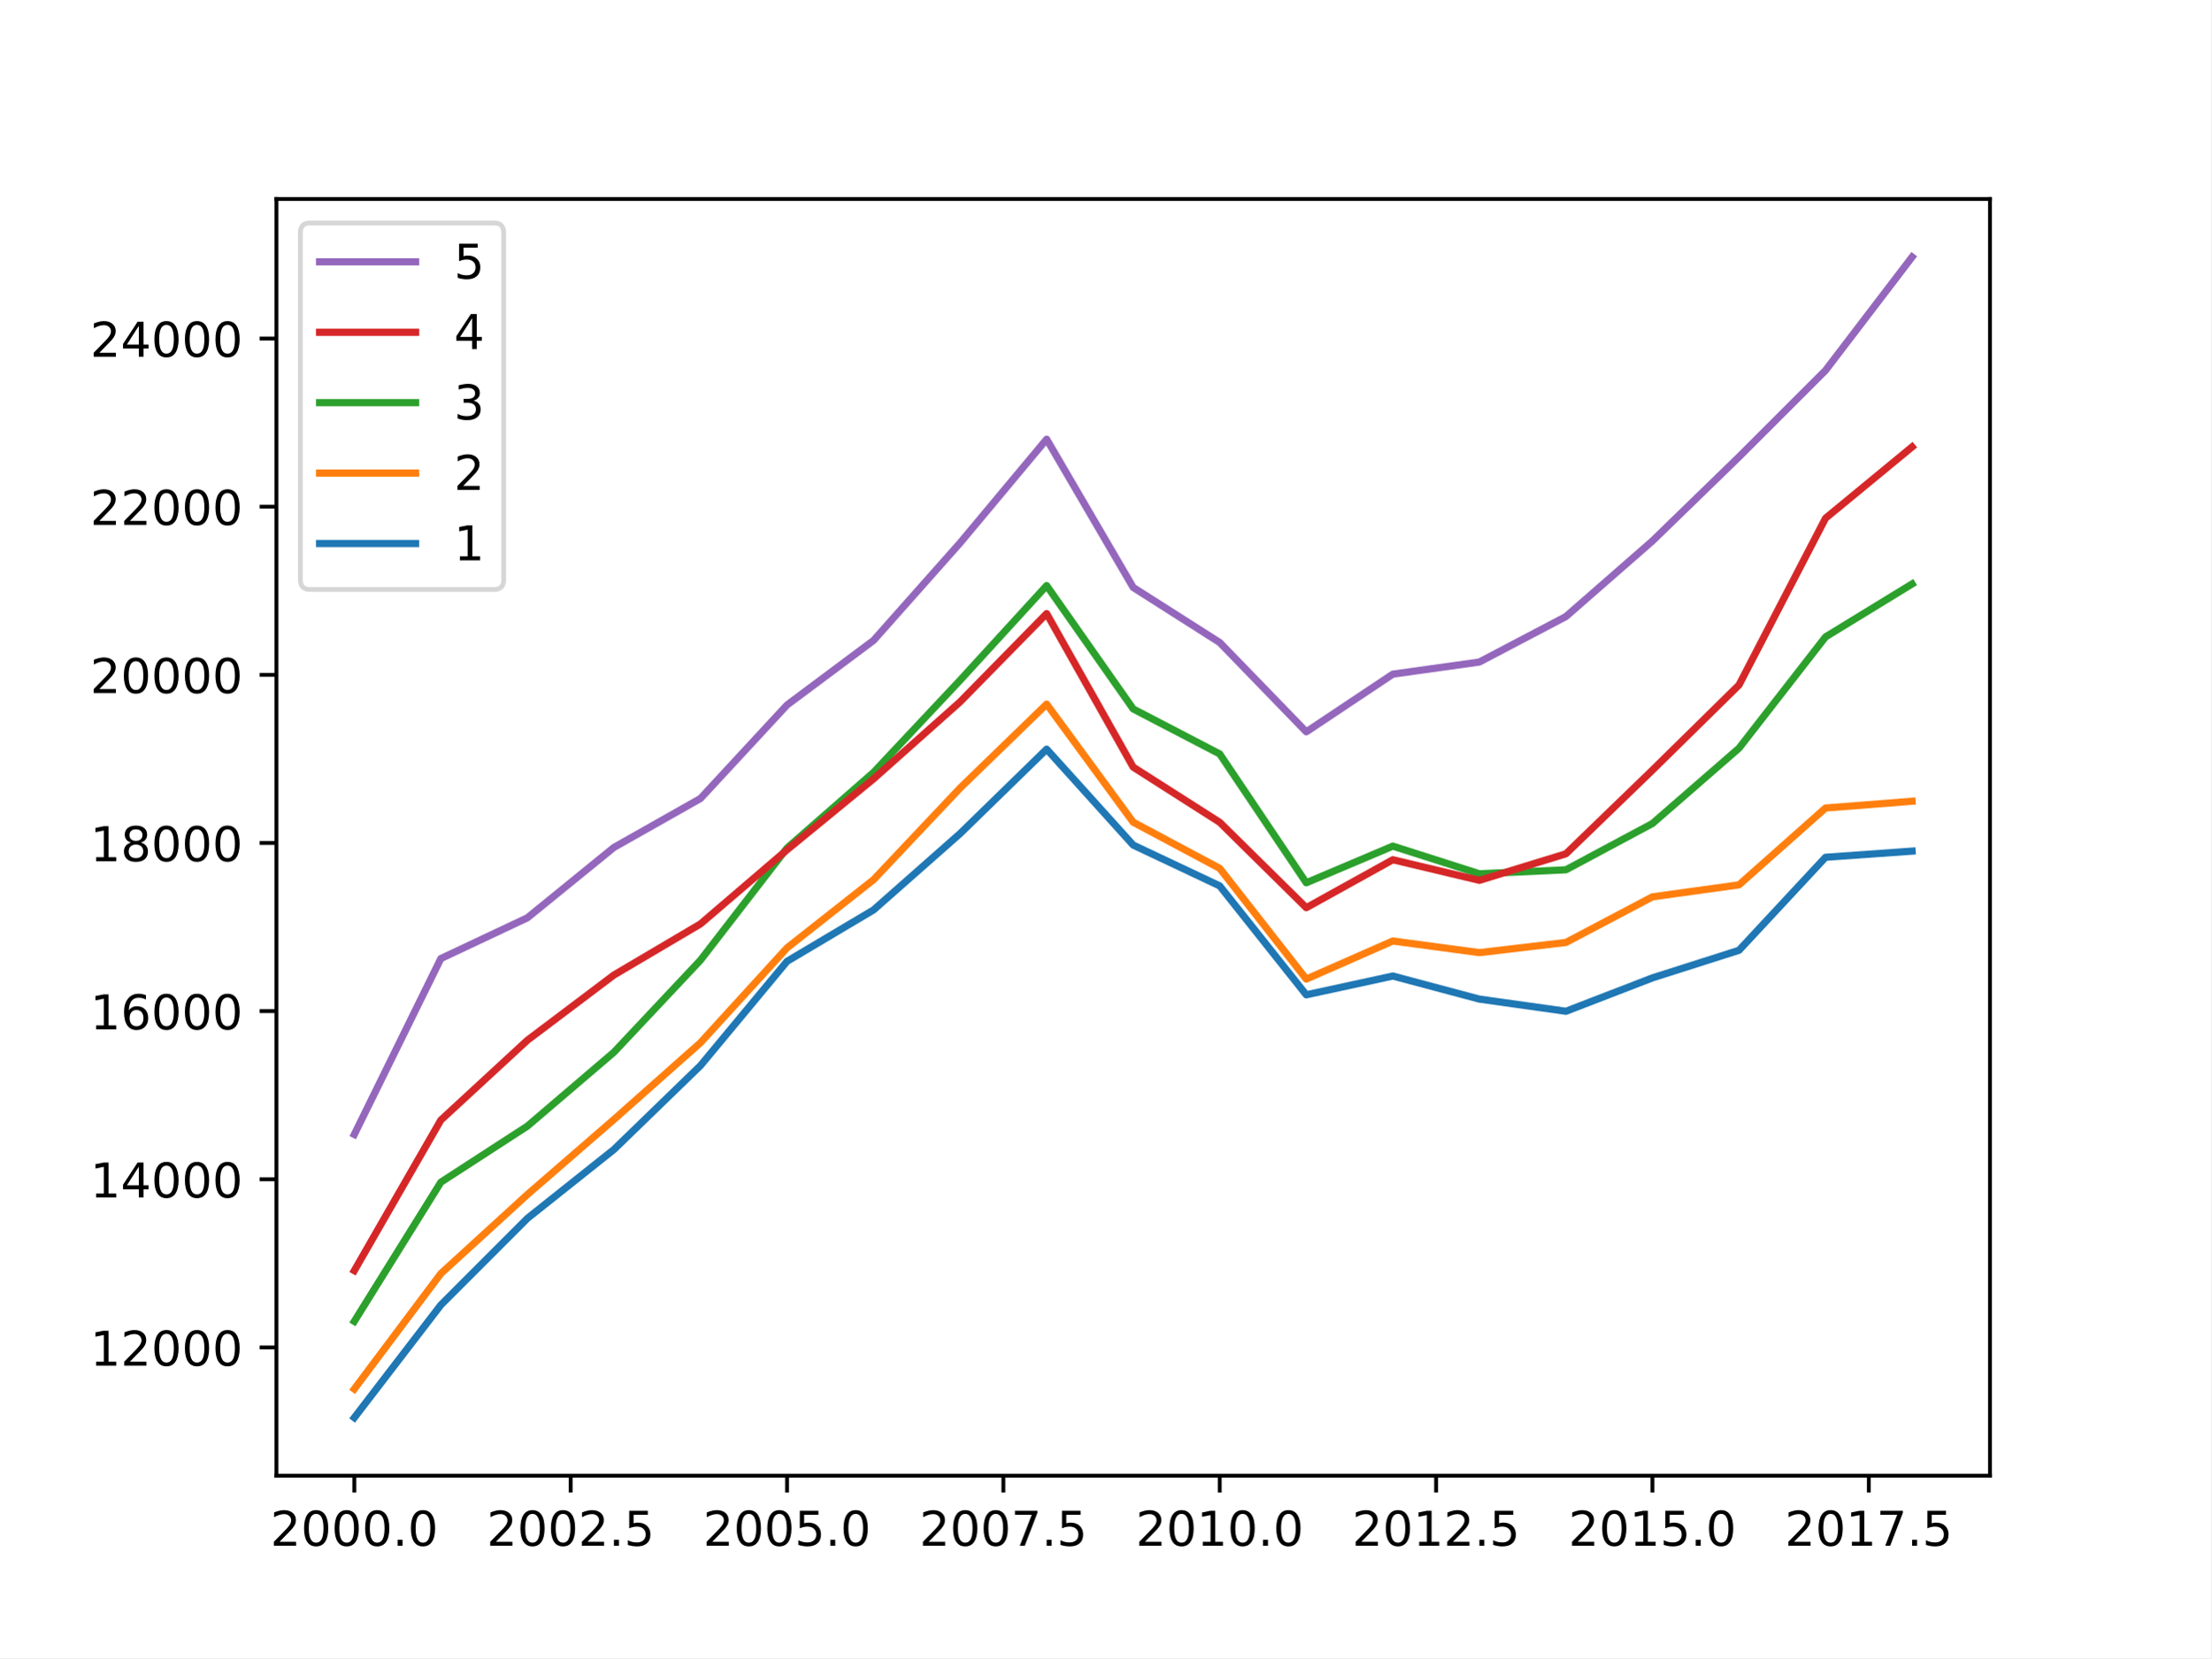
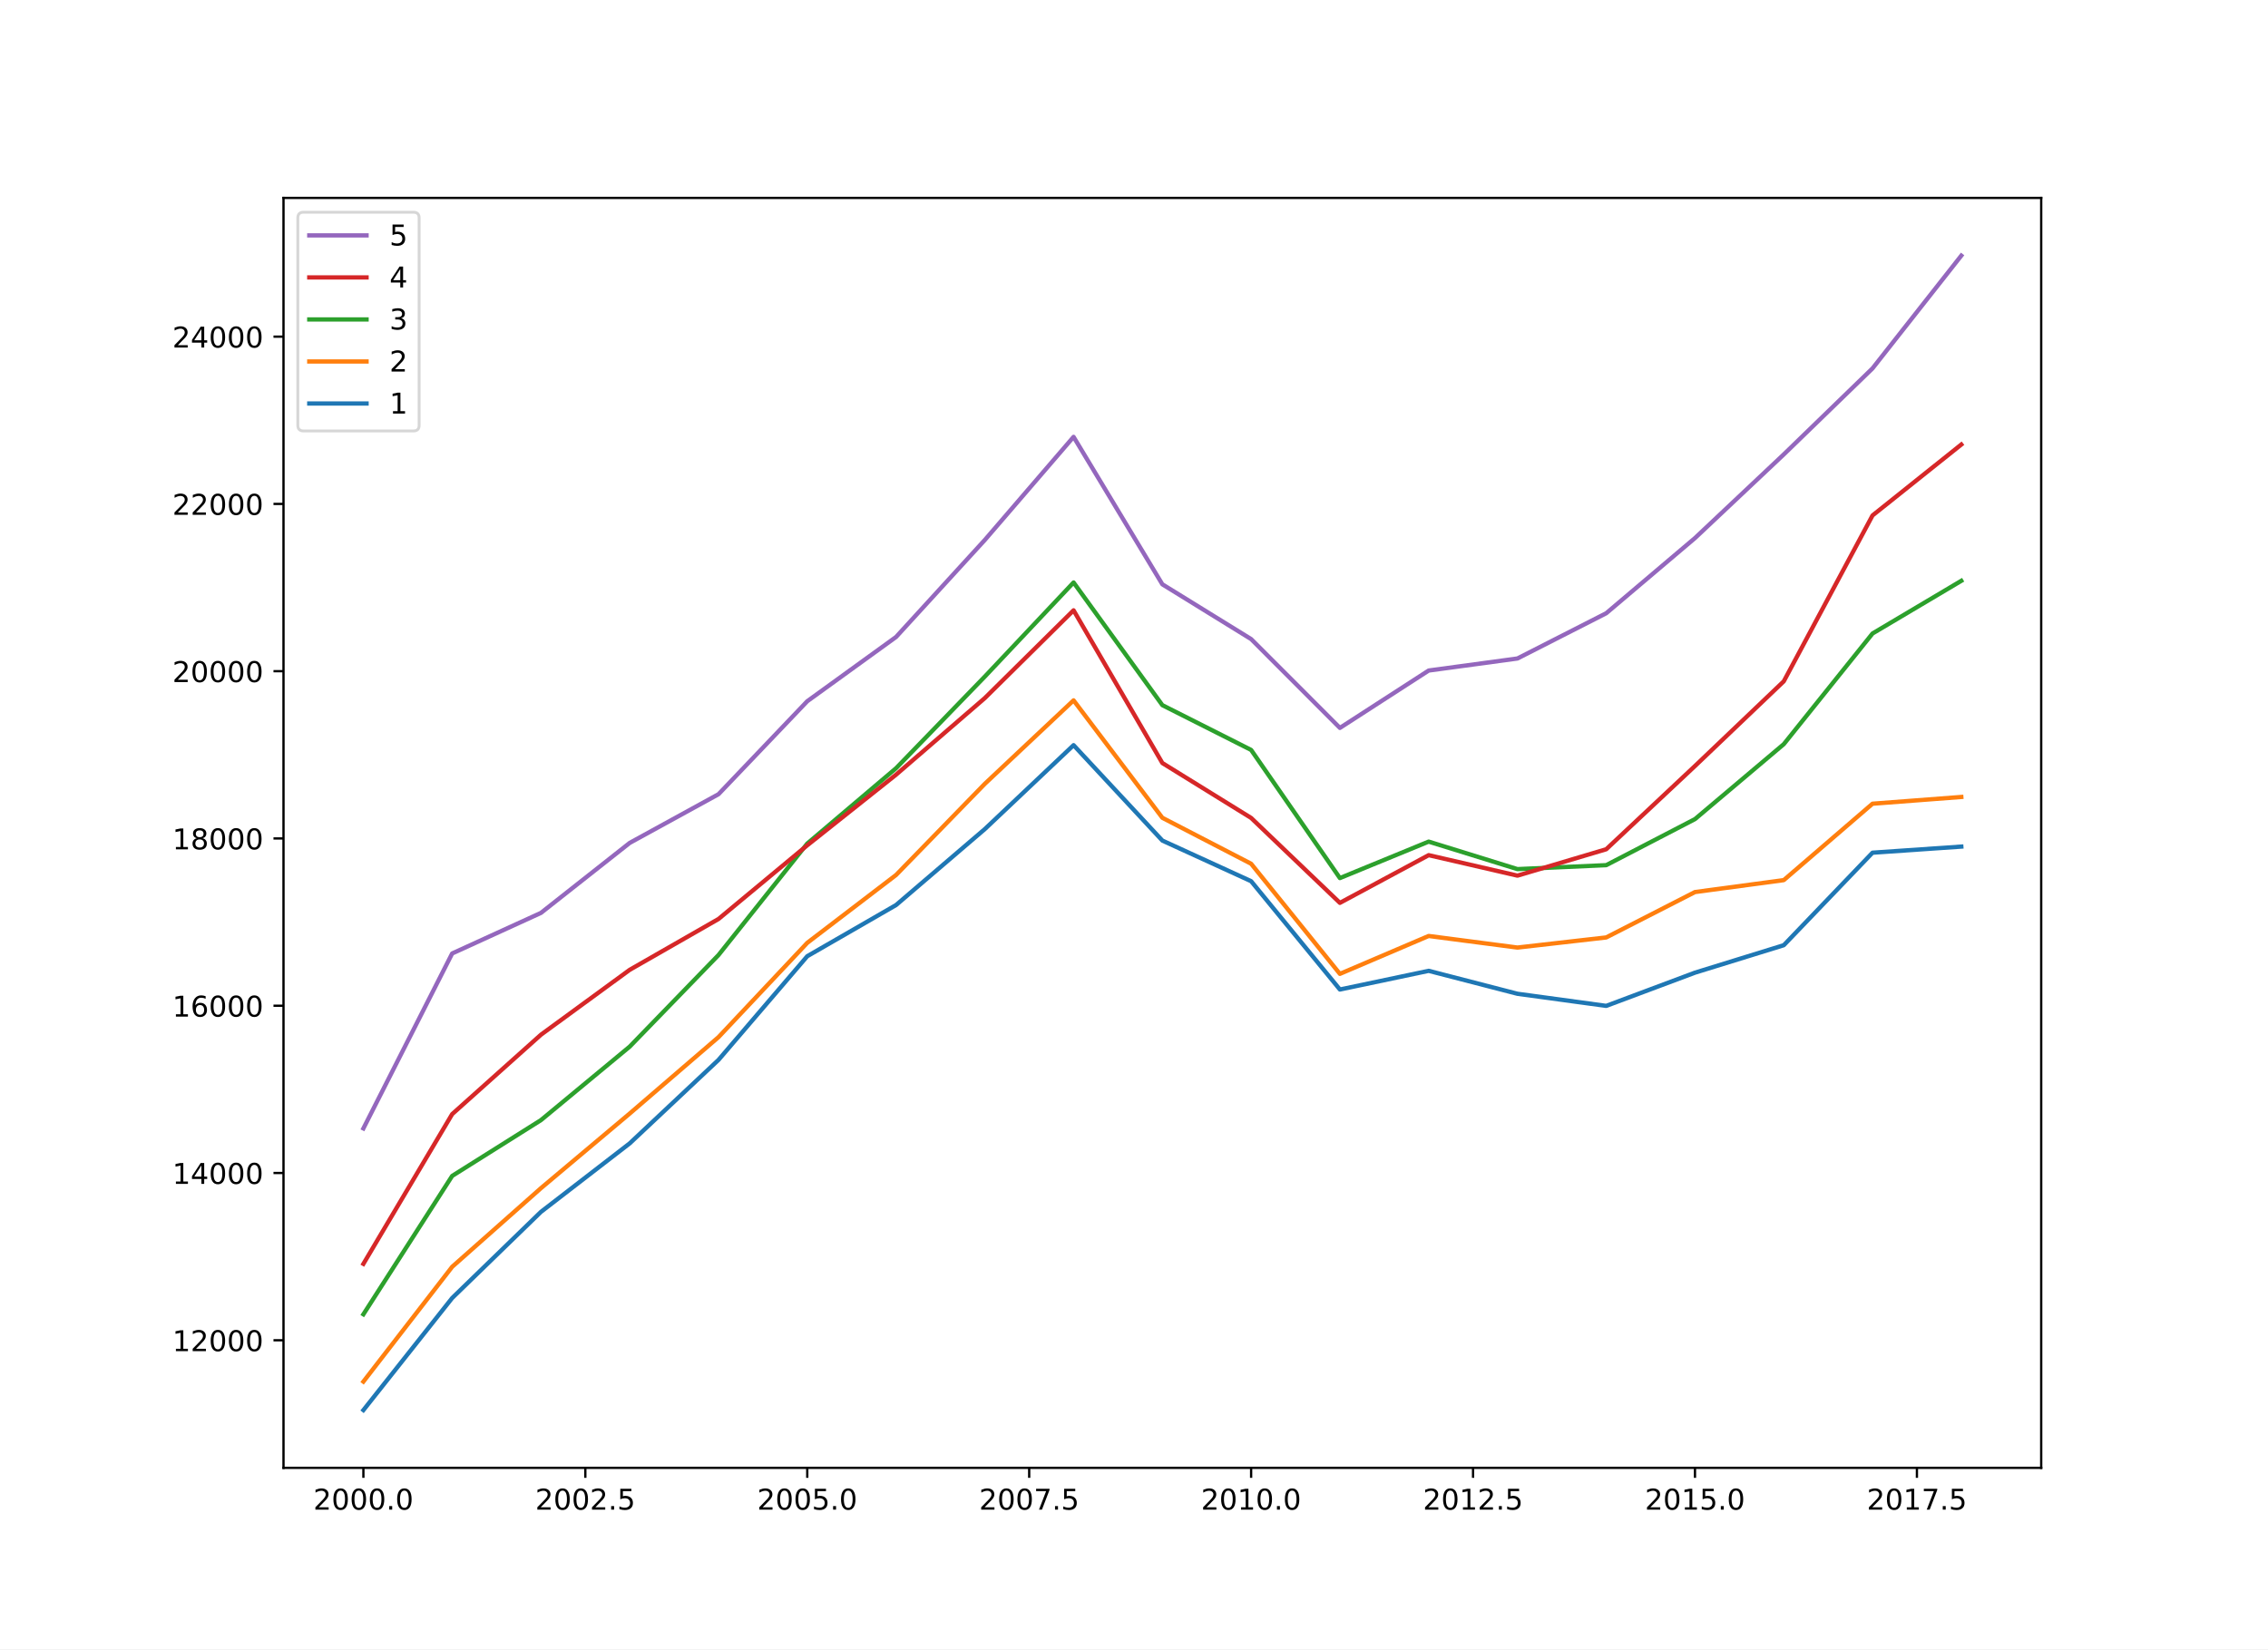
- <svg xmlns="http://www.w3.org/2000/svg" xmlns:xlink="http://www.w3.org/1999/xlink" width="460.8pt" height="345.6pt" viewBox="0 0 460.8 345.6" version="1.1">
+ <svg xmlns="http://www.w3.org/2000/svg" xmlns:xlink="http://www.w3.org/1999/xlink" width="792pt" height="576pt" viewBox="0 0 792 576" version="1.1">
  <defs>
    <style type="text/css">*{stroke-linejoin: round; stroke-linecap: butt}</style>
  </defs>
  <g id="figure_1">
    <g id="patch_1">
-       <path d="M 0 345.6  L 460.8 345.6  L 460.8 0  L 0 0  z " style="fill: #ffffff" />
+       <path d="M 0 576  L 792 576  L 792 0  L 0 0  z " style="fill: #ffffff" />
    </g>
    <g id="axes_1">
      <g id="patch_2">
-         <path d="M 57.6 307.584  L 414.72 307.584  L 414.72 41.472  L 57.6 41.472  z " style="fill: #ffffff" />
+         <path d="M 99 512.64  L 712.8 512.64  L 712.8 69.12  L 99 69.12  z " style="fill: #ffffff" />
      </g>
      <g id="matplotlib.axis_1">
        <g id="xtick_1">
          <g id="line2d_1">
            <defs>
-               <path id="m3e6467523d" d="M 0 0  L 0 3.5  " style="stroke: #000000; stroke-width: 0.8" />
+               <path id="m82183f6f76" d="M 0 0  L 0 3.5  " style="stroke: #000000; stroke-width: 0.8" />
            </defs>
            <g>
-               <use xlink:href="#m3e6467523d" x="73.833" y="307.584" style="stroke: #000000; stroke-width: 0.8" />
+               <use xlink:href="#m82183f6f76" x="126.9" y="512.64" style="stroke: #000000; stroke-width: 0.8" />
            </g>
          </g>
          <g id="text_1">
-             <g transform="translate(56.33742 322.1824)scale(0.1 -0.1)">
+             <g transform="translate(109.4047 527.2384)scale(0.1 -0.1)">
              <defs>
                <path id="DejaVuSans-32" d="M 1228 531  L 3431 531  L 3431 0  L 469 0  L 469 531  Q 828 903 1448 1529  Q 2069 2156 2228 2338  Q 2531 2678 2651 2914  Q 2772 3150 2772 3378  Q 2772 3750 2511 3984  Q 2250 4219 1831 4219  Q 1534 4219 1204 4116  Q 875 4013 500 3803  L 500 4441  Q 881 4594 1212 4672  Q 1544 4750 1819 4750  Q 2544 4750 2975 4387  Q 3406 4025 3406 3419  Q 3406 3131 3298 2873  Q 3191 2616 2906 2266  Q 2828 2175 2409 1742  Q 1991 1309 1228 531  z " transform="scale(0.015625)" />
                <path id="DejaVuSans-30" d="M 2034 4250  Q 1547 4250 1301 3770  Q 1056 3291 1056 2328  Q 1056 1369 1301 889  Q 1547 409 2034 409  Q 2525 409 2770 889  Q 3016 1369 3016 2328  Q 3016 3291 2770 3770  Q 2525 4250 2034 4250  z M 2034 4750  Q 2819 4750 3233 4129  Q 3647 3509 3647 2328  Q 3647 1150 3233 529  Q 2819 -91 2034 -91  Q 1250 -91 836 529  Q 422 1150 422 2328  Q 422 3509 836 4129  Q 1250 4750 2034 4750  z " transform="scale(0.015625)" />
                <path id="DejaVuSans-2e" d="M 684 794  L 1344 794  L 1344 0  L 684 0  L 684 794  z " transform="scale(0.015625)" />
              </defs>
              <use xlink:href="#DejaVuSans-32" />
              <use xlink:href="#DejaVuSans-30" x="63.623" />
              <use xlink:href="#DejaVuSans-30" x="127.246" />
              <use xlink:href="#DejaVuSans-30" x="190.869" />
              <use xlink:href="#DejaVuSans-2e" x="254.492" />
              <use xlink:href="#DejaVuSans-30" x="286.279" />
            </g>
          </g>
        </g>
        <g id="xtick_2">
          <g id="line2d_2">
            <g>
-               <use xlink:href="#m3e6467523d" x="118.924" y="307.584" style="stroke: #000000; stroke-width: 0.8" />
+               <use xlink:href="#m82183f6f76" x="204.4" y="512.64" style="stroke: #000000; stroke-width: 0.8" />
            </g>
          </g>
          <g id="text_2">
-             <g transform="translate(101.4283 322.1824)scale(0.1 -0.1)">
+             <g transform="translate(186.9047 527.2384)scale(0.1 -0.1)">
              <defs>
                <path id="DejaVuSans-35" d="M 691 4666  L 3169 4666  L 3169 4134  L 1269 4134  L 1269 2991  Q 1406 3038 1543 3061  Q 1681 3084 1819 3084  Q 2600 3084 3056 2656  Q 3513 2228 3513 1497  Q 3513 744 3044 326  Q 2575 -91 1722 -91  Q 1428 -91 1123 -41  Q 819 9 494 109  L 494 744  Q 775 591 1075 516  Q 1375 441 1709 441  Q 2250 441 2565 725  Q 2881 1009 2881 1497  Q 2881 1984 2565 2268  Q 2250 2553 1709 2553  Q 1456 2553 1204 2497  Q 953 2441 691 2322  L 691 4666  z " transform="scale(0.015625)" />
              </defs>
              <use xlink:href="#DejaVuSans-32" />
              <use xlink:href="#DejaVuSans-30" x="63.623" />
              <use xlink:href="#DejaVuSans-30" x="127.246" />
              <use xlink:href="#DejaVuSans-32" x="190.869" />
              <use xlink:href="#DejaVuSans-2e" x="254.492" />
              <use xlink:href="#DejaVuSans-35" x="286.279" />
            </g>
          </g>
        </g>
        <g id="xtick_3">
          <g id="line2d_3">
            <g>
-               <use xlink:href="#m3e6467523d" x="164.015" y="307.584" style="stroke: #000000; stroke-width: 0.8" />
+               <use xlink:href="#m82183f6f76" x="281.9" y="512.64" style="stroke: #000000; stroke-width: 0.8" />
            </g>
          </g>
          <g id="text_3">
-             <g transform="translate(146.5192 322.1824)scale(0.1 -0.1)">
+             <g transform="translate(264.4047 527.2384)scale(0.1 -0.1)">
              <use xlink:href="#DejaVuSans-32" />
              <use xlink:href="#DejaVuSans-30" x="63.623" />
              <use xlink:href="#DejaVuSans-30" x="127.246" />
              <use xlink:href="#DejaVuSans-35" x="190.869" />
              <use xlink:href="#DejaVuSans-2e" x="254.492" />
              <use xlink:href="#DejaVuSans-30" x="286.279" />
            </g>
          </g>
        </g>
        <g id="xtick_4">
          <g id="line2d_4">
            <g>
-               <use xlink:href="#m3e6467523d" x="209.105" y="307.584" style="stroke: #000000; stroke-width: 0.8" />
+               <use xlink:href="#m82183f6f76" x="359.4" y="512.64" style="stroke: #000000; stroke-width: 0.8" />
            </g>
          </g>
          <g id="text_4">
-             <g transform="translate(191.6101 322.1824)scale(0.1 -0.1)">
+             <g transform="translate(341.9047 527.2384)scale(0.1 -0.1)">
              <defs>
                <path id="DejaVuSans-37" d="M 525 4666  L 3525 4666  L 3525 4397  L 1831 0  L 1172 0  L 2766 4134  L 525 4134  L 525 4666  z " transform="scale(0.015625)" />
              </defs>
              <use xlink:href="#DejaVuSans-32" />
              <use xlink:href="#DejaVuSans-30" x="63.623" />
              <use xlink:href="#DejaVuSans-30" x="127.246" />
              <use xlink:href="#DejaVuSans-37" x="190.869" />
              <use xlink:href="#DejaVuSans-2e" x="254.492" />
              <use xlink:href="#DejaVuSans-35" x="286.279" />
            </g>
          </g>
        </g>
        <g id="xtick_5">
          <g id="line2d_5">
            <g>
-               <use xlink:href="#m3e6467523d" x="254.196" y="307.584" style="stroke: #000000; stroke-width: 0.8" />
+               <use xlink:href="#m82183f6f76" x="436.9" y="512.64" style="stroke: #000000; stroke-width: 0.8" />
            </g>
          </g>
          <g id="text_5">
-             <g transform="translate(236.7011 322.1824)scale(0.1 -0.1)">
+             <g transform="translate(419.4047 527.2384)scale(0.1 -0.1)">
              <defs>
                <path id="DejaVuSans-31" d="M 794 531  L 1825 531  L 1825 4091  L 703 3866  L 703 4441  L 1819 4666  L 2450 4666  L 2450 531  L 3481 531  L 3481 0  L 794 0  L 794 531  z " transform="scale(0.015625)" />
              </defs>
              <use xlink:href="#DejaVuSans-32" />
              <use xlink:href="#DejaVuSans-30" x="63.623" />
              <use xlink:href="#DejaVuSans-31" x="127.246" />
              <use xlink:href="#DejaVuSans-30" x="190.869" />
              <use xlink:href="#DejaVuSans-2e" x="254.492" />
              <use xlink:href="#DejaVuSans-30" x="286.279" />
            </g>
          </g>
        </g>
        <g id="xtick_6">
          <g id="line2d_6">
            <g>
-               <use xlink:href="#m3e6467523d" x="299.287" y="307.584" style="stroke: #000000; stroke-width: 0.8" />
+               <use xlink:href="#m82183f6f76" x="514.4" y="512.64" style="stroke: #000000; stroke-width: 0.8" />
            </g>
          </g>
          <g id="text_6">
-             <g transform="translate(281.792 322.1824)scale(0.1 -0.1)">
+             <g transform="translate(496.9047 527.2384)scale(0.1 -0.1)">
              <use xlink:href="#DejaVuSans-32" />
              <use xlink:href="#DejaVuSans-30" x="63.623" />
              <use xlink:href="#DejaVuSans-31" x="127.246" />
              <use xlink:href="#DejaVuSans-32" x="190.869" />
              <use xlink:href="#DejaVuSans-2e" x="254.492" />
              <use xlink:href="#DejaVuSans-35" x="286.279" />
            </g>
          </g>
        </g>
        <g id="xtick_7">
          <g id="line2d_7">
            <g>
-               <use xlink:href="#m3e6467523d" x="344.378" y="307.584" style="stroke: #000000; stroke-width: 0.8" />
+               <use xlink:href="#m82183f6f76" x="591.9" y="512.64" style="stroke: #000000; stroke-width: 0.8" />
            </g>
          </g>
          <g id="text_7">
-             <g transform="translate(326.8829 322.1824)scale(0.1 -0.1)">
+             <g transform="translate(574.4047 527.2384)scale(0.1 -0.1)">
              <use xlink:href="#DejaVuSans-32" />
              <use xlink:href="#DejaVuSans-30" x="63.623" />
              <use xlink:href="#DejaVuSans-31" x="127.246" />
              <use xlink:href="#DejaVuSans-35" x="190.869" />
              <use xlink:href="#DejaVuSans-2e" x="254.492" />
              <use xlink:href="#DejaVuSans-30" x="286.279" />
            </g>
          </g>
        </g>
        <g id="xtick_8">
          <g id="line2d_8">
            <g>
-               <use xlink:href="#m3e6467523d" x="389.469" y="307.584" style="stroke: #000000; stroke-width: 0.8" />
+               <use xlink:href="#m82183f6f76" x="669.4" y="512.64" style="stroke: #000000; stroke-width: 0.8" />
            </g>
          </g>
          <g id="text_8">
-             <g transform="translate(371.9738 322.1824)scale(0.1 -0.1)">
+             <g transform="translate(651.9047 527.2384)scale(0.1 -0.1)">
              <use xlink:href="#DejaVuSans-32" />
              <use xlink:href="#DejaVuSans-30" x="63.623" />
              <use xlink:href="#DejaVuSans-31" x="127.246" />
              <use xlink:href="#DejaVuSans-37" x="190.869" />
              <use xlink:href="#DejaVuSans-2e" x="254.492" />
              <use xlink:href="#DejaVuSans-35" x="286.279" />
            </g>
          </g>
        </g>
      </g>
      <g id="matplotlib.axis_2">
        <g id="ytick_1">
          <g id="line2d_9">
            <defs>
-               <path id="m715e1444fd" d="M 0 0  L -3.5 0  " style="stroke: #000000; stroke-width: 0.8" />
+               <path id="m40a9bb9e89" d="M 0 0  L -3.5 0  " style="stroke: #000000; stroke-width: 0.8" />
            </defs>
            <g>
-               <use xlink:href="#m715e1444fd" x="57.6" y="280.85" style="stroke: #000000; stroke-width: 0.8" />
+               <use xlink:href="#m40a9bb9e89" x="99" y="468.084" style="stroke: #000000; stroke-width: 0.8" />
            </g>
          </g>
          <g id="text_9">
-             <g transform="translate(18.7875 284.6494)scale(0.1 -0.1)">
+             <g transform="translate(60.1875 471.8829)scale(0.1 -0.1)">
              <use xlink:href="#DejaVuSans-31" />
              <use xlink:href="#DejaVuSans-32" x="63.623" />
              <use xlink:href="#DejaVuSans-30" x="127.246" />
              <use xlink:href="#DejaVuSans-30" x="190.869" />
              <use xlink:href="#DejaVuSans-30" x="254.492" />
            </g>
          </g>
        </g>
        <g id="ytick_2">
          <g id="line2d_10">
            <g>
-               <use xlink:href="#m715e1444fd" x="57.6" y="245.8" style="stroke: #000000; stroke-width: 0.8" />
+               <use xlink:href="#m40a9bb9e89" x="99" y="409.667" style="stroke: #000000; stroke-width: 0.8" />
            </g>
          </g>
          <g id="text_10">
-             <g transform="translate(18.7875 249.5994)scale(0.1 -0.1)">
+             <g transform="translate(60.1875 413.4661)scale(0.1 -0.1)">
              <defs>
                <path id="DejaVuSans-34" d="M 2419 4116  L 825 1625  L 2419 1625  L 2419 4116  z M 2253 4666  L 3047 4666  L 3047 1625  L 3713 1625  L 3713 1100  L 3047 1100  L 3047 0  L 2419 0  L 2419 1100  L 313 1100  L 313 1709  L 2253 4666  z " transform="scale(0.015625)" />
              </defs>
              <use xlink:href="#DejaVuSans-31" />
              <use xlink:href="#DejaVuSans-34" x="63.623" />
              <use xlink:href="#DejaVuSans-30" x="127.246" />
              <use xlink:href="#DejaVuSans-30" x="190.869" />
              <use xlink:href="#DejaVuSans-30" x="254.492" />
            </g>
          </g>
        </g>
        <g id="ytick_3">
          <g id="line2d_11">
            <g>
-               <use xlink:href="#m715e1444fd" x="57.6" y="210.75" style="stroke: #000000; stroke-width: 0.8" />
+               <use xlink:href="#m40a9bb9e89" x="99" y="351.25" style="stroke: #000000; stroke-width: 0.8" />
            </g>
          </g>
          <g id="text_11">
-             <g transform="translate(18.7875 214.5493)scale(0.1 -0.1)">
+             <g transform="translate(60.1875 355.0493)scale(0.1 -0.1)">
              <defs>
                <path id="DejaVuSans-36" d="M 2113 2584  Q 1688 2584 1439 2293  Q 1191 2003 1191 1497  Q 1191 994 1439 701  Q 1688 409 2113 409  Q 2538 409 2786 701  Q 3034 994 3034 1497  Q 3034 2003 2786 2293  Q 2538 2584 2113 2584  z M 3366 4563  L 3366 3988  Q 3128 4100 2886 4159  Q 2644 4219 2406 4219  Q 1781 4219 1451 3797  Q 1122 3375 1075 2522  Q 1259 2794 1537 2939  Q 1816 3084 2150 3084  Q 2853 3084 3261 2657  Q 3669 2231 3669 1497  Q 3669 778 3244 343  Q 2819 -91 2113 -91  Q 1303 -91 875 529  Q 447 1150 447 2328  Q 447 3434 972 4092  Q 1497 4750 2381 4750  Q 2619 4750 2861 4703  Q 3103 4656 3366 4563  z " transform="scale(0.015625)" />
              </defs>
              <use xlink:href="#DejaVuSans-31" />
              <use xlink:href="#DejaVuSans-36" x="63.623" />
              <use xlink:href="#DejaVuSans-30" x="127.246" />
              <use xlink:href="#DejaVuSans-30" x="190.869" />
              <use xlink:href="#DejaVuSans-30" x="254.492" />
            </g>
          </g>
        </g>
        <g id="ytick_4">
          <g id="line2d_12">
            <g>
-               <use xlink:href="#m715e1444fd" x="57.6" y="175.7" style="stroke: #000000; stroke-width: 0.8" />
+               <use xlink:href="#m40a9bb9e89" x="99" y="292.833" style="stroke: #000000; stroke-width: 0.8" />
            </g>
          </g>
          <g id="text_12">
-             <g transform="translate(18.7875 179.4992)scale(0.1 -0.1)">
+             <g transform="translate(60.1875 296.6325)scale(0.1 -0.1)">
              <defs>
                <path id="DejaVuSans-38" d="M 2034 2216  Q 1584 2216 1326 1975  Q 1069 1734 1069 1313  Q 1069 891 1326 650  Q 1584 409 2034 409  Q 2484 409 2743 651  Q 3003 894 3003 1313  Q 3003 1734 2745 1975  Q 2488 2216 2034 2216  z M 1403 2484  Q 997 2584 770 2862  Q 544 3141 544 3541  Q 544 4100 942 4425  Q 1341 4750 2034 4750  Q 2731 4750 3128 4425  Q 3525 4100 3525 3541  Q 3525 3141 3298 2862  Q 3072 2584 2669 2484  Q 3125 2378 3379 2068  Q 3634 1759 3634 1313  Q 3634 634 3220 271  Q 2806 -91 2034 -91  Q 1263 -91 848 271  Q 434 634 434 1313  Q 434 1759 690 2068  Q 947 2378 1403 2484  z M 1172 3481  Q 1172 3119 1398 2916  Q 1625 2713 2034 2713  Q 2441 2713 2670 2916  Q 2900 3119 2900 3481  Q 2900 3844 2670 4047  Q 2441 4250 2034 4250  Q 1625 4250 1398 4047  Q 1172 3844 1172 3481  z " transform="scale(0.015625)" />
              </defs>
              <use xlink:href="#DejaVuSans-31" />
              <use xlink:href="#DejaVuSans-38" x="63.623" />
              <use xlink:href="#DejaVuSans-30" x="127.246" />
              <use xlink:href="#DejaVuSans-30" x="190.869" />
              <use xlink:href="#DejaVuSans-30" x="254.492" />
            </g>
          </g>
        </g>
        <g id="ytick_5">
          <g id="line2d_13">
            <g>
-               <use xlink:href="#m715e1444fd" x="57.6" y="140.65" style="stroke: #000000; stroke-width: 0.8" />
+               <use xlink:href="#m40a9bb9e89" x="99" y="234.417" style="stroke: #000000; stroke-width: 0.8" />
            </g>
          </g>
          <g id="text_13">
-             <g transform="translate(18.7875 144.4491)scale(0.1 -0.1)">
+             <g transform="translate(60.1875 238.2157)scale(0.1 -0.1)">
              <use xlink:href="#DejaVuSans-32" />
              <use xlink:href="#DejaVuSans-30" x="63.623" />
              <use xlink:href="#DejaVuSans-30" x="127.246" />
              <use xlink:href="#DejaVuSans-30" x="190.869" />
              <use xlink:href="#DejaVuSans-30" x="254.492" />
            </g>
          </g>
        </g>
        <g id="ytick_6">
          <g id="line2d_14">
            <g>
-               <use xlink:href="#m715e1444fd" x="57.6" y="105.6" style="stroke: #000000; stroke-width: 0.8" />
+               <use xlink:href="#m40a9bb9e89" x="99" y="176" style="stroke: #000000; stroke-width: 0.8" />
            </g>
          </g>
          <g id="text_14">
-             <g transform="translate(18.7875 109.3991)scale(0.1 -0.1)">
+             <g transform="translate(60.1875 179.7989)scale(0.1 -0.1)">
              <use xlink:href="#DejaVuSans-32" />
              <use xlink:href="#DejaVuSans-32" x="63.623" />
              <use xlink:href="#DejaVuSans-30" x="127.246" />
              <use xlink:href="#DejaVuSans-30" x="190.869" />
              <use xlink:href="#DejaVuSans-30" x="254.492" />
            </g>
          </g>
        </g>
        <g id="ytick_7">
          <g id="line2d_15">
            <g>
-               <use xlink:href="#m715e1444fd" x="57.6" y="70.55" style="stroke: #000000; stroke-width: 0.8" />
+               <use xlink:href="#m40a9bb9e89" x="99" y="117.583" style="stroke: #000000; stroke-width: 0.8" />
            </g>
          </g>
          <g id="text_15">
-             <g transform="translate(18.7875 74.34898)scale(0.1 -0.1)">
+             <g transform="translate(60.1875 121.3822)scale(0.1 -0.1)">
              <use xlink:href="#DejaVuSans-32" />
              <use xlink:href="#DejaVuSans-34" x="63.623" />
              <use xlink:href="#DejaVuSans-30" x="127.246" />
              <use xlink:href="#DejaVuSans-30" x="190.869" />
              <use xlink:href="#DejaVuSans-30" x="254.492" />
            </g>
          </g>
        </g>
      </g>
      <g id="line2d_16">
-         <path d="M 73.833 295.488  L 91.869 271.998  L 109.905 253.947  L 127.942 239.59  L 145.978 222.104  L 164.015 200.373  L 182.051 189.654  L 200.087 173.737  L 218.124 156.149  L 236.16 176.138  L 254.196 184.653  L 272.233 207.35  L 290.269 203.436  L 308.305 208.244  L 326.342 210.781  L 344.378 203.819  L 362.415 198.069  L 380.451 178.681  L 398.487 177.402  " clip-path="url(#pee25a4e25f)" style="fill: none; stroke: #1f77b4; stroke-width: 1.5; stroke-linecap: square" />
+         <path d="M 126.9 492.48  L 157.9 453.33  L 188.9 423.245  L 219.9 399.316  L 250.9 370.173  L 281.9 333.955  L 312.9 316.09  L 343.9 289.562  L 374.9 260.248  L 405.9 293.564  L 436.9 307.755  L 467.9 345.584  L 498.9 339.059  L 529.9 347.073  L 560.9 351.301  L 591.9 339.698  L 622.9 330.114  L 653.9 297.802  L 684.9 295.67  " clip-path="url(#p551d298e90)" style="fill: none; stroke: #1f77b4; stroke-width: 1.5; stroke-linecap: square" />
      </g>
      <g id="line2d_17">
-         <path d="M 73.833 289.515  L 91.869 265.456  L 109.905 248.981  L 127.942 233.34  L 145.978 217.334  L 164.015 197.573  L 182.051 183.358  L 200.087 164.251  L 218.124 146.759  L 236.16 171.368  L 254.196 180.998  L 272.233 204.071  L 290.269 196.132  L 308.305 198.56  L 326.342 196.439  L 344.378 186.928  L 362.415 184.429  L 380.451 168.417  L 398.487 167.002  " clip-path="url(#pee25a4e25f)" style="fill: none; stroke: #ff7f0e; stroke-width: 1.5; stroke-linecap: square" />
+         <path d="M 126.9 482.524  L 157.9 442.427  L 188.9 414.968  L 219.9 388.9  L 250.9 362.224  L 281.9 329.288  L 312.9 305.597  L 343.9 273.751  L 374.9 244.599  L 405.9 285.613  L 436.9 301.663  L 467.9 340.119  L 498.9 326.887  L 529.9 330.933  L 560.9 327.399  L 591.9 311.547  L 622.9 307.382  L 653.9 280.694  L 684.9 278.337  " clip-path="url(#p551d298e90)" style="fill: none; stroke: #ff7f0e; stroke-width: 1.5; stroke-linecap: square" />
      </g>
      <g id="line2d_18">
-         <path d="M 73.833 275.41  L 91.869 246.414  L 109.905 234.721  L 127.942 219.316  L 145.978 200.13  L 164.015 176.766  L 182.051 160.986  L 200.087 141.779  L 218.124 122.056  L 236.16 147.765  L 254.196 157.148  L 272.233 184  L 290.269 176.359  L 308.305 182.121  L 326.342 181.294  L 344.378 171.641  L 362.415 155.942  L 380.451 132.746  L 398.487 121.709  " clip-path="url(#pee25a4e25f)" style="fill: none; stroke: #2ca02c; stroke-width: 1.5; stroke-linecap: square" />
+         <path d="M 126.9 459.017  L 157.9 410.689  L 188.9 391.201  L 219.9 365.527  L 250.9 333.55  L 281.9 294.609  L 312.9 268.31  L 343.9 236.298  L 374.9 203.426  L 405.9 246.275  L 436.9 261.913  L 467.9 306.666  L 498.9 293.932  L 529.9 303.535  L 560.9 302.157  L 591.9 286.069  L 622.9 259.904  L 653.9 221.244  L 684.9 202.848  " clip-path="url(#p551d298e90)" style="fill: none; stroke: #2ca02c; stroke-width: 1.5; stroke-linecap: square" />
      </g>
      <g id="line2d_19">
-         <path d="M 73.833 264.841  L 91.869 233.463  L 109.905 216.822  L 127.942 203.223  L 145.978 192.577  L 164.015 177.128  L 182.051 162.337  L 200.087 146.284  L 218.124 127.892  L 236.16 159.892  L 254.196 171.398  L 272.233 189.194  L 290.269 179.196  L 308.305 183.49  L 326.342 177.961  L 344.378 160.515  L 362.415 142.77  L 380.451 108.01  L 398.487 93.148  " clip-path="url(#pee25a4e25f)" style="fill: none; stroke: #d62728; stroke-width: 1.5; stroke-linecap: square" />
+         <path d="M 126.9 441.402  L 157.9 389.104  L 188.9 361.371  L 219.9 338.705  L 250.9 320.961  L 281.9 295.214  L 312.9 270.562  L 343.9 243.807  L 374.9 213.153  L 405.9 266.487  L 436.9 285.663  L 467.9 315.324  L 498.9 298.66  L 529.9 305.816  L 560.9 296.601  L 591.9 267.524  L 622.9 237.951  L 653.9 180.016  L 684.9 155.247  " clip-path="url(#p551d298e90)" style="fill: none; stroke: #d62728; stroke-width: 1.5; stroke-linecap: square" />
      </g>
      <g id="line2d_20">
-         <path d="M 73.833 236.459  L 91.869 199.797  L 109.905 191.297  L 127.942 176.629  L 145.978 166.429  L 164.015 146.941  L 182.051 133.482  L 200.087 113.153  L 218.124 91.545  L 236.16 122.441  L 254.196 133.92  L 272.233 152.532  L 290.269 140.51  L 308.305 137.986  L 326.342 128.505  L 344.378 112.75  L 362.415 95.225  L 380.451 77.192  L 398.487 53.568  " clip-path="url(#pee25a4e25f)" style="fill: none; stroke: #9467bd; stroke-width: 1.5; stroke-linecap: square" />
+         <path d="M 126.9 394.099  L 157.9 332.995  L 188.9 318.829  L 219.9 294.381  L 250.9 277.382  L 281.9 244.902  L 312.9 222.47  L 343.9 188.589  L 374.9 152.575  L 405.9 204.069  L 436.9 223.2  L 467.9 254.22  L 498.9 234.183  L 529.9 229.977  L 560.9 214.175  L 591.9 187.917  L 622.9 158.708  L 653.9 128.653  L 684.9 89.28  " clip-path="url(#p551d298e90)" style="fill: none; stroke: #9467bd; stroke-width: 1.5; stroke-linecap: square" />
      </g>
      <g id="patch_3">
-         <path d="M 57.6 307.584  L 57.6 41.472  " style="fill: none; stroke: #000000; stroke-width: 0.8; stroke-linejoin: miter; stroke-linecap: square" />
+         <path d="M 99 512.64  L 99 69.12  " style="fill: none; stroke: #000000; stroke-width: 0.8; stroke-linejoin: miter; stroke-linecap: square" />
      </g>
      <g id="patch_4">
-         <path d="M 414.72 307.584  L 414.72 41.472  " style="fill: none; stroke: #000000; stroke-width: 0.8; stroke-linejoin: miter; stroke-linecap: square" />
+         <path d="M 712.8 512.64  L 712.8 69.12  " style="fill: none; stroke: #000000; stroke-width: 0.8; stroke-linejoin: miter; stroke-linecap: square" />
      </g>
      <g id="patch_5">
-         <path d="M 57.6 307.584  L 414.72 307.584  " style="fill: none; stroke: #000000; stroke-width: 0.8; stroke-linejoin: miter; stroke-linecap: square" />
+         <path d="M 99 512.64  L 712.8 512.64  " style="fill: none; stroke: #000000; stroke-width: 0.8; stroke-linejoin: miter; stroke-linecap: square" />
      </g>
      <g id="patch_6">
-         <path d="M 57.6 41.472  L 414.72 41.472  " style="fill: none; stroke: #000000; stroke-width: 0.8; stroke-linejoin: miter; stroke-linecap: square" />
+         <path d="M 99 69.12  L 712.8 69.12  " style="fill: none; stroke: #000000; stroke-width: 0.8; stroke-linejoin: miter; stroke-linecap: square" />
      </g>
      <g id="legend_1">
        <g id="patch_7">
-           <path d="M 64.6 122.863  L 102.963 122.863  Q 104.963 122.863 104.963 120.863  L 104.963 48.472  Q 104.963 46.472 102.963 46.472  L 64.6 46.472  Q 62.6 46.472 62.6 48.472  L 62.6 120.863  Q 62.6 122.863 64.6 122.863  z " style="fill: #ffffff; opacity: 0.8; stroke: #cccccc; stroke-linejoin: miter" />
+           <path d="M 106 150.511  L 144.363 150.511  Q 146.363 150.511 146.363 148.511  L 146.363 76.12  Q 146.363 74.12 144.363 74.12  L 106 74.12  Q 104 74.12 104 76.12  L 104 148.511  Q 104 150.511 106 150.511  z " style="fill: #ffffff; opacity: 0.8; stroke: #cccccc; stroke-linejoin: miter" />
        </g>
        <g id="line2d_21">
-           <path d="M 66.6 54.57  L 76.6 54.57  L 86.6 54.57  " style="fill: none; stroke: #9467bd; stroke-width: 1.5; stroke-linecap: square" />
+           <path d="M 108 82.218  L 118 82.218  L 128 82.218  " style="fill: none; stroke: #9467bd; stroke-width: 1.5; stroke-linecap: square" />
        </g>
        <g id="text_16">
-           <g transform="translate(94.6 58.07044)scale(0.1 -0.1)">
+           <g transform="translate(136 85.71844)scale(0.1 -0.1)">
            <use xlink:href="#DejaVuSans-35" />
          </g>
        </g>
        <g id="line2d_22">
-           <path d="M 66.6 69.249  L 76.6 69.249  L 86.6 69.249  " style="fill: none; stroke: #d62728; stroke-width: 1.5; stroke-linecap: square" />
+           <path d="M 108 96.897  L 118 96.897  L 128 96.897  " style="fill: none; stroke: #d62728; stroke-width: 1.5; stroke-linecap: square" />
        </g>
        <g id="text_17">
-           <g transform="translate(94.6 72.74856)scale(0.1 -0.1)">
+           <g transform="translate(136 100.3966)scale(0.1 -0.1)">
            <use xlink:href="#DejaVuSans-34" />
          </g>
        </g>
        <g id="line2d_23">
-           <path d="M 66.6 83.927  L 76.6 83.927  L 86.6 83.927  " style="fill: none; stroke: #2ca02c; stroke-width: 1.5; stroke-linecap: square" />
+           <path d="M 108 111.575  L 118 111.575  L 128 111.575  " style="fill: none; stroke: #2ca02c; stroke-width: 1.5; stroke-linecap: square" />
        </g>
        <g id="text_18">
-           <g transform="translate(94.6 87.42669)scale(0.1 -0.1)">
+           <g transform="translate(136 115.0747)scale(0.1 -0.1)">
            <defs>
              <path id="DejaVuSans-33" d="M 2597 2516  Q 3050 2419 3304 2112  Q 3559 1806 3559 1356  Q 3559 666 3084 287  Q 2609 -91 1734 -91  Q 1441 -91 1130 -33  Q 819 25 488 141  L 488 750  Q 750 597 1062 519  Q 1375 441 1716 441  Q 2309 441 2620 675  Q 2931 909 2931 1356  Q 2931 1769 2642 2001  Q 2353 2234 1838 2234  L 1294 2234  L 1294 2753  L 1863 2753  Q 2328 2753 2575 2939  Q 2822 3125 2822 3475  Q 2822 3834 2567 4026  Q 2313 4219 1838 4219  Q 1578 4219 1281 4162  Q 984 4106 628 3988  L 628 4550  Q 988 4650 1302 4700  Q 1616 4750 1894 4750  Q 2613 4750 3031 4423  Q 3450 4097 3450 3541  Q 3450 3153 3228 2886  Q 3006 2619 2597 2516  z " transform="scale(0.015625)" />
            </defs>
            <use xlink:href="#DejaVuSans-33" />
          </g>
        </g>
        <g id="line2d_24">
-           <path d="M 66.6 98.605  L 76.6 98.605  L 86.6 98.605  " style="fill: none; stroke: #ff7f0e; stroke-width: 1.5; stroke-linecap: square" />
+           <path d="M 108 126.253  L 118 126.253  L 128 126.253  " style="fill: none; stroke: #ff7f0e; stroke-width: 1.5; stroke-linecap: square" />
        </g>
        <g id="text_19">
-           <g transform="translate(94.6 102.1048)scale(0.1 -0.1)">
+           <g transform="translate(136 129.7528)scale(0.1 -0.1)">
            <use xlink:href="#DejaVuSans-32" />
          </g>
        </g>
        <g id="line2d_25">
-           <path d="M 66.6 113.283  L 76.6 113.283  L 86.6 113.283  " style="fill: none; stroke: #1f77b4; stroke-width: 1.5; stroke-linecap: square" />
+           <path d="M 108 140.931  L 118 140.931  L 128 140.931  " style="fill: none; stroke: #1f77b4; stroke-width: 1.5; stroke-linecap: square" />
        </g>
        <g id="text_20">
-           <g transform="translate(94.6 116.7829)scale(0.1 -0.1)">
+           <g transform="translate(136 144.4309)scale(0.1 -0.1)">
            <use xlink:href="#DejaVuSans-31" />
          </g>
        </g>
      </g>
    </g>
  </g>
  <defs>
-     <clipPath id="pee25a4e25f">
-       <rect x="57.6" y="41.472" width="357.12" height="266.112" />
+     <clipPath id="p551d298e90">
+       <rect x="99" y="69.12" width="613.8" height="443.52" />
    </clipPath>
  </defs>
</svg>
